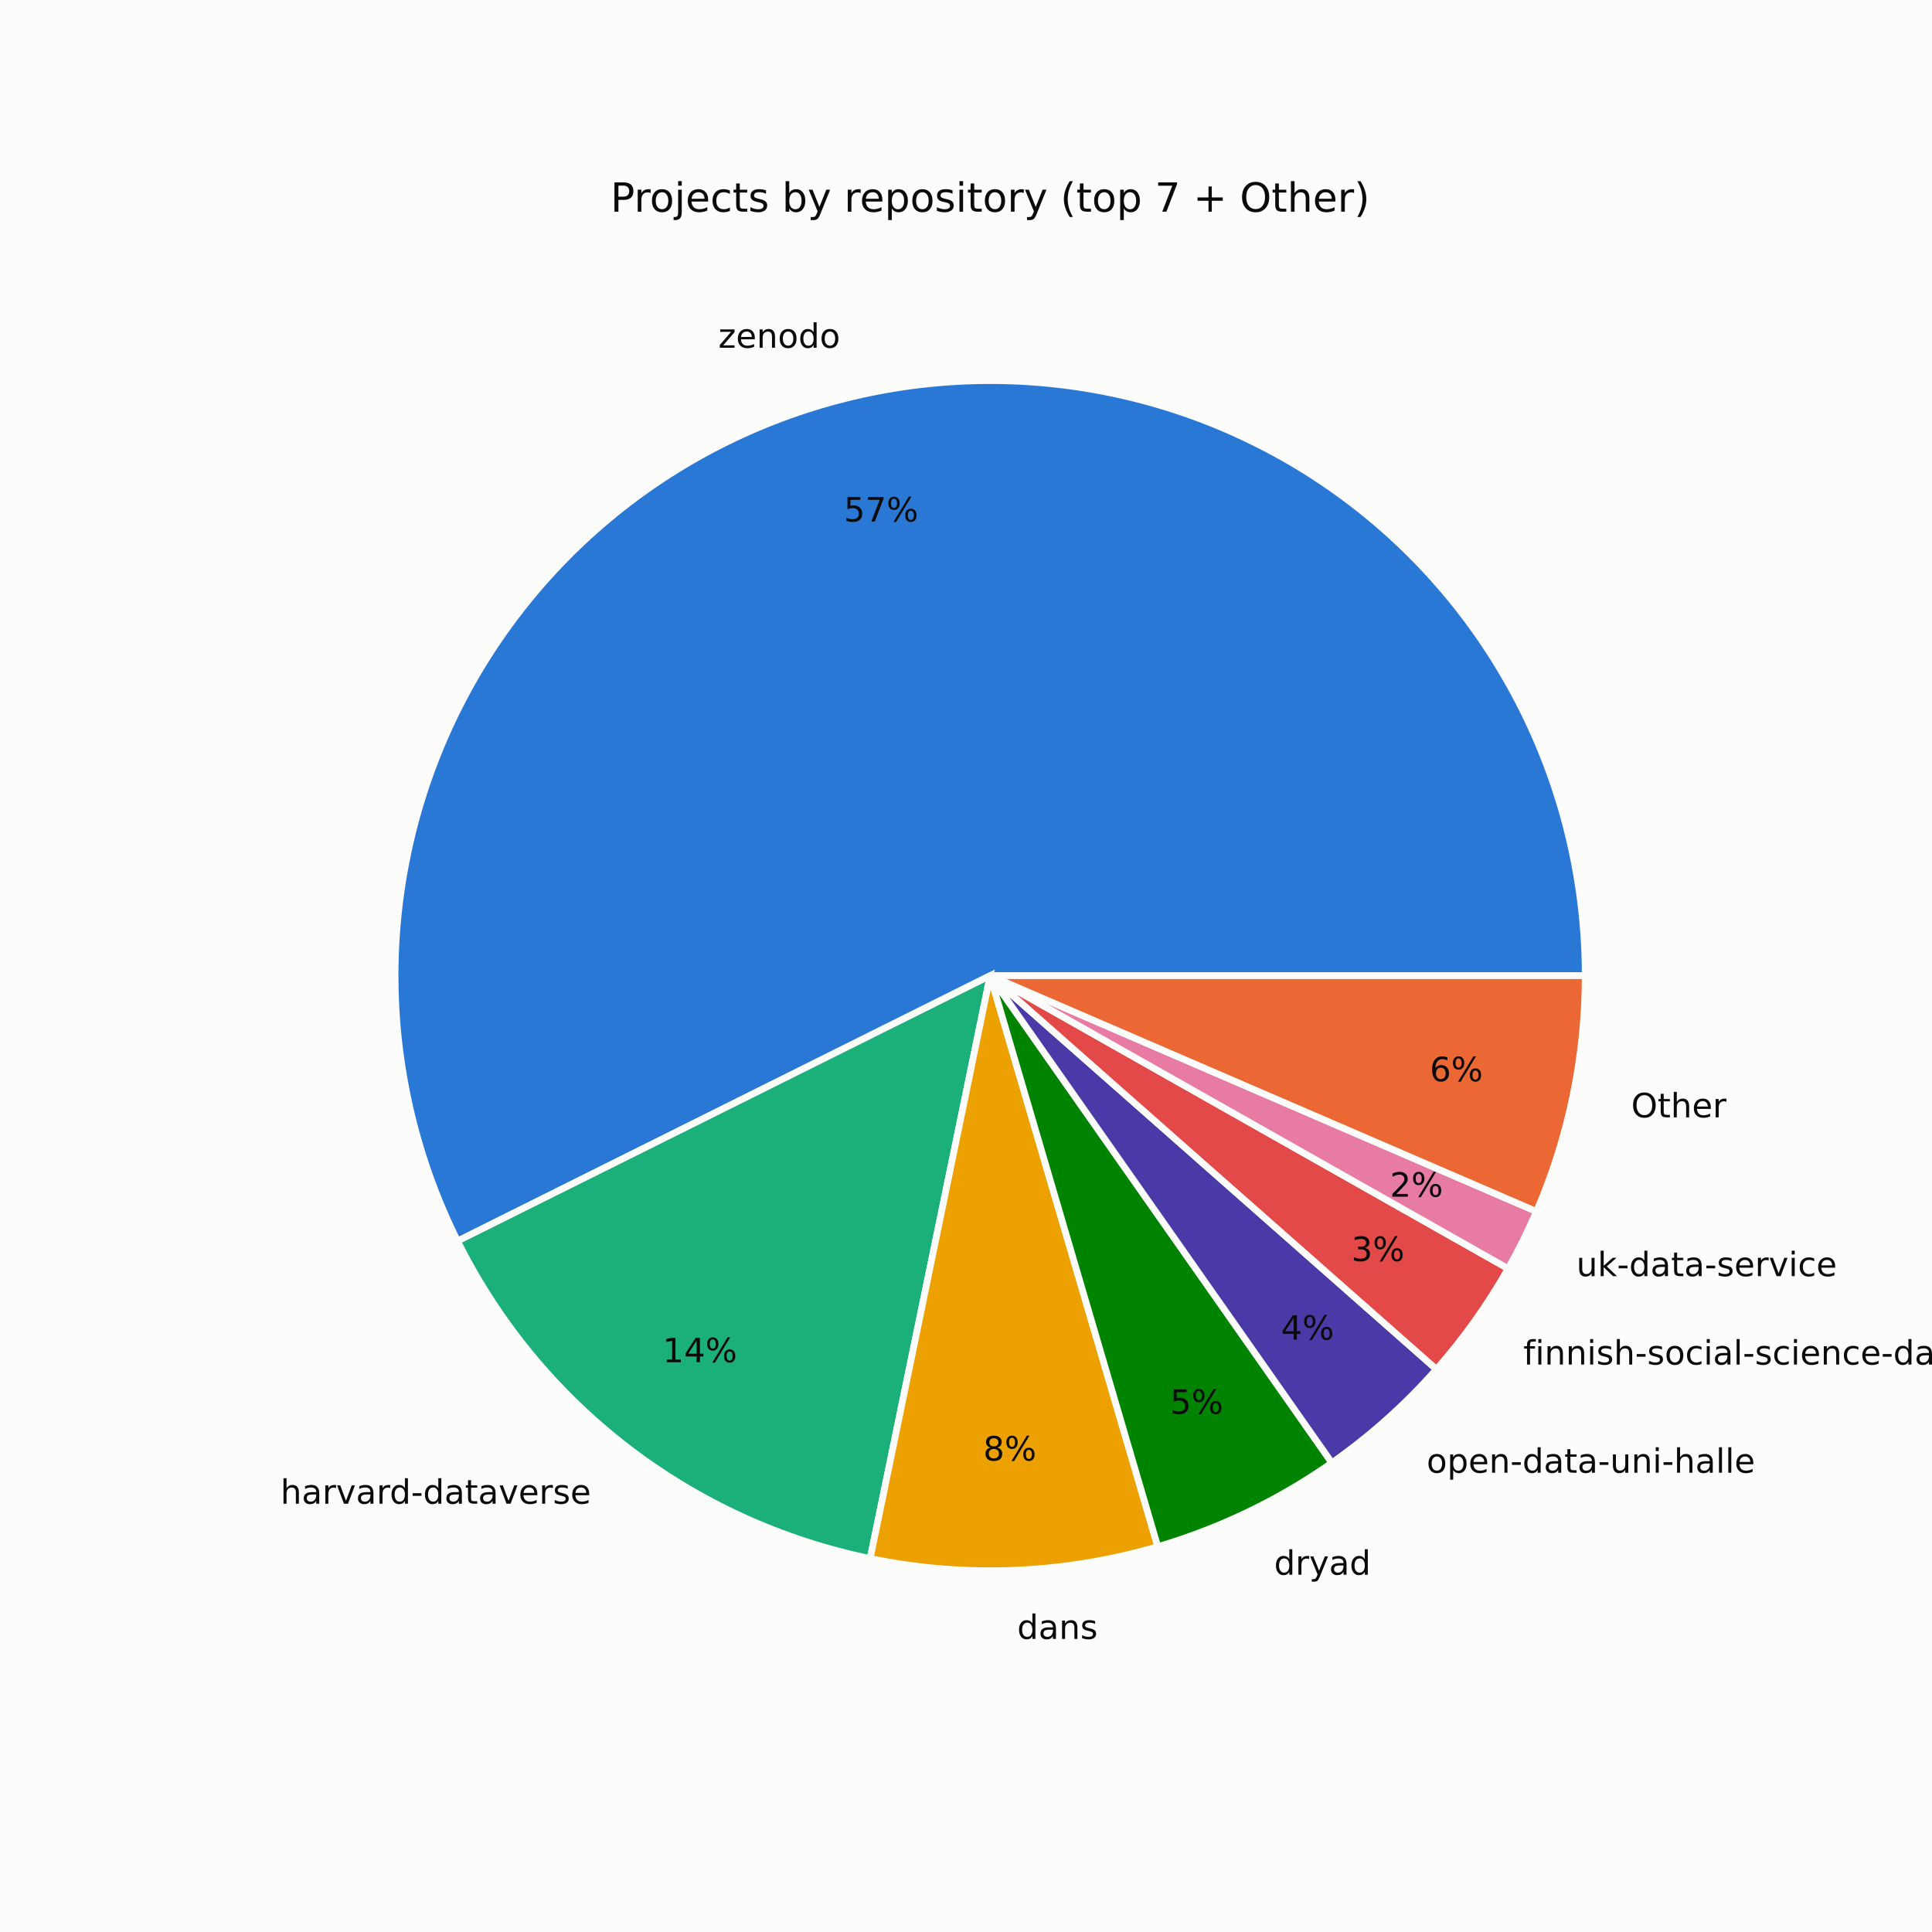
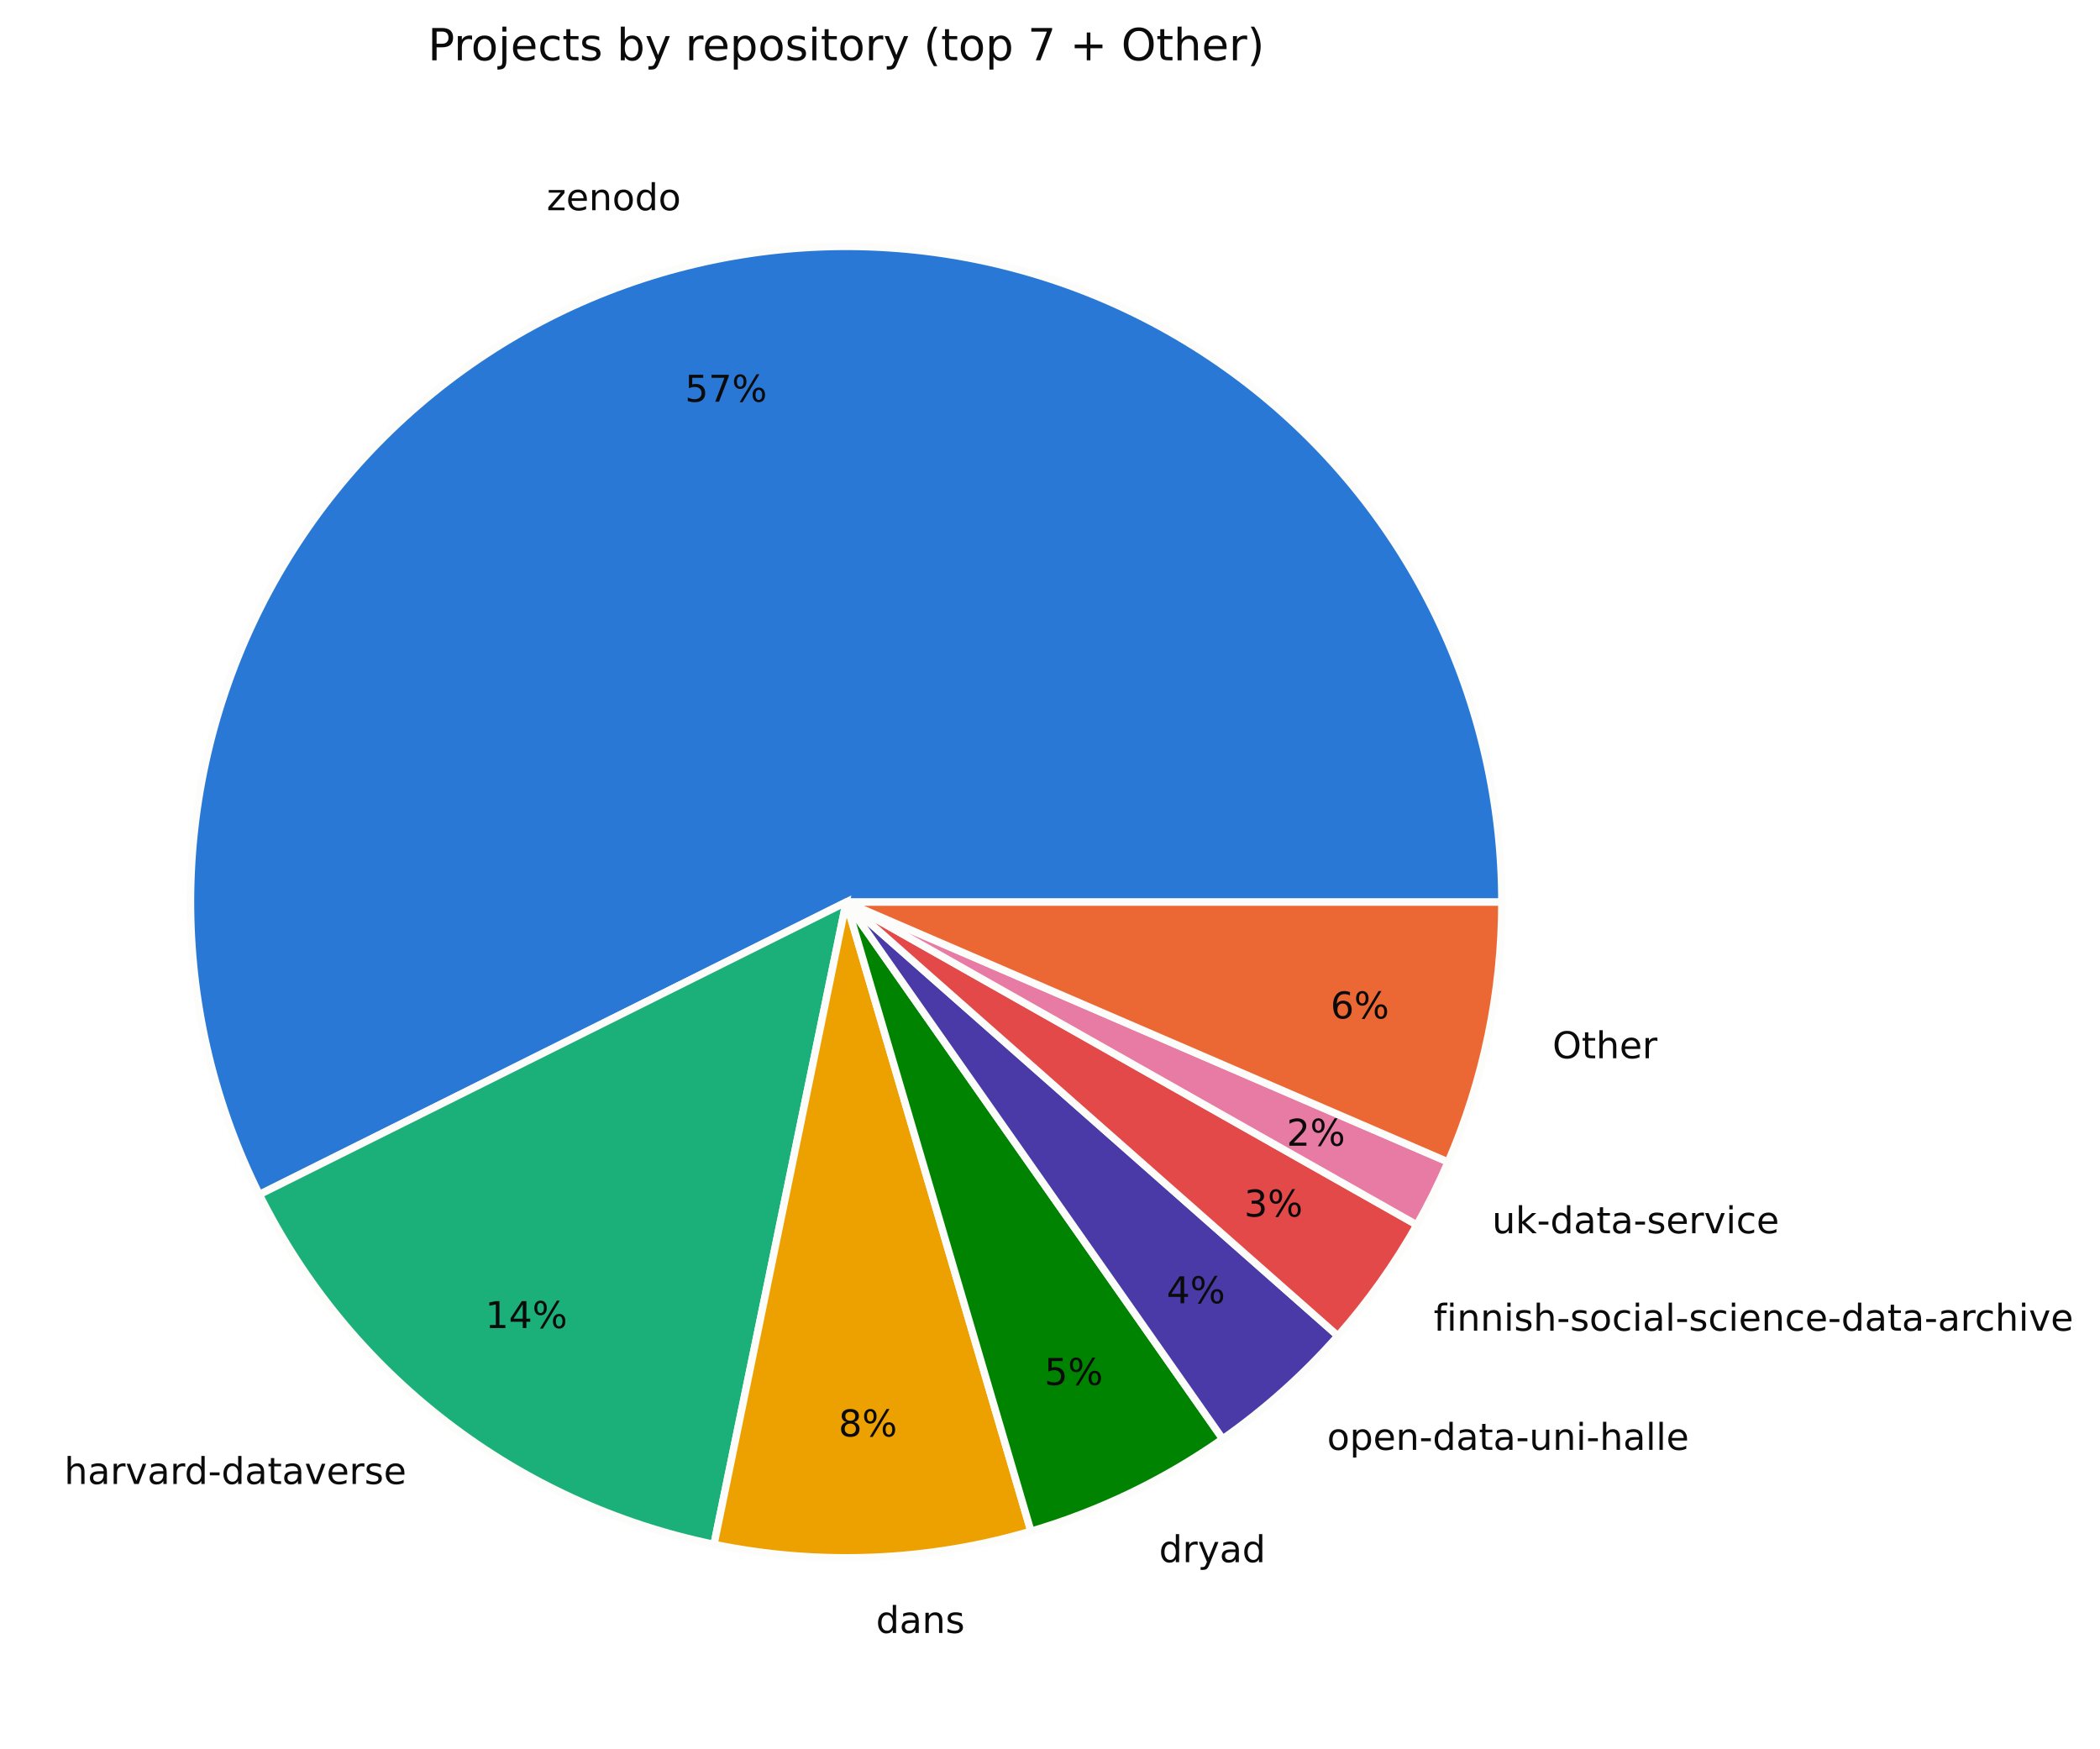
- <svg xmlns="http://www.w3.org/2000/svg" xmlns:xlink="http://www.w3.org/1999/xlink" width="576pt" height="576pt" viewBox="0 0 576 576" version="1.1">
+ <svg xmlns="http://www.w3.org/2000/svg" xmlns:xlink="http://www.w3.org/1999/xlink" width="568.221pt" height="473.038pt" viewBox="0 0 568.221 473.038" version="1.1">
  <defs>
    <style type="text/css">*{stroke-linejoin: round; stroke-linecap: butt}</style>
  </defs>
  <g id="figure_1">
-     <g id="patch_1">
-       <path d="M 0 576  L 576 576  L 576 0  L 0 0  z " style="fill: #fcfcfb" />
-     </g>
    <g id="axes_1">
      <g id="patch_2">
-         <path d="M 472.608 290.88  C 472.608 264.128 466.557 237.719 454.909 213.636  C 443.261 189.553 426.315 168.413 405.344 151.804  C 384.372 135.195 359.912 123.543 333.801 117.722  C 307.69 111.902 280.597 112.062 254.557 118.19  C 228.516 124.319 204.196 136.259 183.422 153.115  C 162.648 169.97 145.953 191.308 134.59 215.527  C 123.227 239.746 117.488 266.225 117.804 292.975  C 118.12 319.725 124.483 346.06 136.414 370.004  L 295.2 290.88  z " style="fill: #2a78d6; stroke: #fcfcfb; stroke-width: 2; stroke-linejoin: miter" />
+         <path d="M 406.368 244.078  C 406.368 217.326 400.317 190.917 388.669 166.834  C 377.021 142.75 360.075 121.611 339.103 105.002  C 318.131 88.393 293.671 76.741 267.56 70.92  C 241.449 65.1 214.356 65.26 188.315 71.389  C 162.274 77.518 137.954 89.458 117.18 106.314  C 96.406 123.17 79.711 144.509 68.349 168.728  C 56.986 192.947 51.248 219.426 51.564 246.176  C 51.881 272.926 58.244 299.262 70.176 323.206  L 228.96 244.078  z " style="fill: #2a78d6; stroke: #fcfcfb; stroke-width: 2; stroke-linejoin: miter" />
      </g>
      <g id="patch_3">
-         <path d="M 136.414 370.004  C 148.406 394.068 165.712 415.095 187.021 431.489  C 208.331 447.884 233.091 459.222 259.425 464.643  L 295.2 290.88  z " style="fill: #1baf7a; stroke: #fcfcfb; stroke-width: 2; stroke-linejoin: miter" />
+         <path d="M 70.176 323.206  C 82.168 347.271 99.476 368.297 120.787 384.692  C 142.098 401.086 166.86 412.423 193.196 417.844  L 228.96 244.078  z " style="fill: #1baf7a; stroke: #fcfcfb; stroke-width: 2; stroke-linejoin: miter" />
      </g>
      <g id="patch_4">
-         <path d="M 259.425 464.643  C 273.594 467.561 288.067 468.734 302.52 468.137  C 316.974 467.54 331.301 465.177 345.181 461.102  L 295.2 290.88  z " style="fill: #eda100; stroke: #fcfcfb; stroke-width: 2; stroke-linejoin: miter" />
+         <path d="M 193.196 417.844  C 207.365 420.76 221.839 421.932 236.293 421.334  C 250.748 420.737 265.075 418.373 278.955 414.296  L 228.96 244.078  z " style="fill: #eda100; stroke: #fcfcfb; stroke-width: 2; stroke-linejoin: miter" />
      </g>
      <g id="patch_5">
-         <path d="M 345.181 461.102  C 354.439 458.384 363.459 454.915 372.153 450.729  C 380.846 446.544 389.184 441.657 397.083 436.116  L 295.2 290.88  z " style="fill: #008300; stroke: #fcfcfb; stroke-width: 2; stroke-linejoin: miter" />
+         <path d="M 278.955 414.296  C 288.209 411.578 297.226 408.11 305.916 403.926  C 314.606 399.742 322.941 394.857 330.837 389.318  L 228.96 244.078  z " style="fill: #008300; stroke: #fcfcfb; stroke-width: 2; stroke-linejoin: miter" />
      </g>
      <g id="patch_6">
-         <path d="M 397.083 436.116  C 402.804 432.102 408.284 427.754 413.492 423.094  C 418.701 418.434 423.629 413.47 428.252 408.229  L 295.2 290.88  z " style="fill: #4a3aa7; stroke: #fcfcfb; stroke-width: 2; stroke-linejoin: miter" />
+         <path d="M 330.837 389.318  C 336.559 385.305 342.038 380.957 347.247 376.297  C 352.456 371.637 357.385 366.673 362.008 361.431  L 228.96 244.078  z " style="fill: #4a3aa7; stroke: #fcfcfb; stroke-width: 2; stroke-linejoin: miter" />
      </g>
      <g id="patch_7">
-         <path d="M 428.252 408.229  C 432.322 403.614 436.149 398.791 439.718 393.778  C 443.287 388.766 446.593 383.571 449.622 378.215  L 295.2 290.88  z " style="fill: #e34948; stroke: #fcfcfb; stroke-width: 2; stroke-linejoin: miter" />
+         <path d="M 362.008 361.431  C 366.079 356.816 369.906 351.993 373.476 346.98  C 377.045 341.968 380.351 336.773 383.38 331.417  L 228.96 244.078  z " style="fill: #e34948; stroke: #fcfcfb; stroke-width: 2; stroke-linejoin: miter" />
      </g>
      <g id="patch_8">
-         <path d="M 449.622 378.215  C 451.183 375.455 452.669 372.654 454.08 369.815  C 455.491 366.976 456.825 364.099 458.081 361.189  L 295.2 290.88  z " style="fill: #e87ba4; stroke: #fcfcfb; stroke-width: 2; stroke-linejoin: miter" />
+         <path d="M 383.38 331.417  C 384.941 328.657 386.428 325.856 387.838 323.016  C 389.249 320.177 390.583 317.3 391.84 314.39  L 228.96 244.078  z " style="fill: #e87ba4; stroke: #fcfcfb; stroke-width: 2; stroke-linejoin: miter" />
      </g>
      <g id="patch_9">
-         <path d="M 458.081 361.189  C 462.86 350.117 466.498 338.587 468.938 326.777  C 471.378 314.967 472.608 302.939 472.608 290.88  L 295.2 290.88  z " style="fill: #eb6834; stroke: #fcfcfb; stroke-width: 2; stroke-linejoin: miter" />
+         <path d="M 391.84 314.39  C 396.62 303.317 400.258 291.787 402.698 279.976  C 405.138 268.166 406.368 256.138 406.368 244.078  L 228.96 244.078  z " style="fill: #eb6834; stroke: #fcfcfb; stroke-width: 2; stroke-linejoin: miter" />
      </g>
      <g id="matplotlib.axis_1" />
      <g id="matplotlib.axis_2" />
      <g id="text_1">
-         <g style="fill: #0b0b0b" transform="translate(214.1676 103.6807) scale(0.1 -0.1)">
+         <g style="fill: #0b0b0b" transform="translate(147.9256 56.87928) scale(0.1 -0.1)">
          <defs>
            <path id="DejaVuSans-7a" d="M 353 3500  L 3084 3500  L 3084 2975  L 922 459  L 3084 459  L 3084 0  L 275 0  L 275 525  L 2438 3041  L 353 3041  L 353 3500  z " transform="scale(0.015625)" />
            <path id="DejaVuSans-65" d="M 3597 1894  L 3597 1613  L 953 1613  Q 991 1019 1311 708  Q 1631 397 2203 397  Q 2534 397 2845 478  Q 3156 559 3463 722  L 3463 178  Q 3153 47 2828 -22  Q 2503 -91 2169 -91  Q 1331 -91 842 396  Q 353 884 353 1716  Q 353 2575 817 3079  Q 1281 3584 2069 3584  Q 2775 3584 3186 3129  Q 3597 2675 3597 1894  z M 3022 2063  Q 3016 2534 2758 2815  Q 2500 3097 2075 3097  Q 1594 3097 1305 2825  Q 1016 2553 972 2059  L 3022 2063  z " transform="scale(0.015625)" />
            <path id="DejaVuSans-6e" d="M 3513 2113  L 3513 0  L 2938 0  L 2938 2094  Q 2938 2591 2744 2837  Q 2550 3084 2163 3084  Q 1697 3084 1428 2787  Q 1159 2491 1159 1978  L 1159 0  L 581 0  L 581 3500  L 1159 3500  L 1159 2956  Q 1366 3272 1645 3428  Q 1925 3584 2291 3584  Q 2894 3584 3203 3211  Q 3513 2838 3513 2113  z " transform="scale(0.015625)" />
            <path id="DejaVuSans-6f" d="M 1959 3097  Q 1497 3097 1228 2736  Q 959 2375 959 1747  Q 959 1119 1226 758  Q 1494 397 1959 397  Q 2419 397 2687 759  Q 2956 1122 2956 1747  Q 2956 2369 2687 2733  Q 2419 3097 1959 3097  z M 1959 3584  Q 2709 3584 3137 3096  Q 3566 2609 3566 1747  Q 3566 888 3137 398  Q 2709 -91 1959 -91  Q 1206 -91 779 398  Q 353 888 353 1747  Q 353 2609 779 3096  Q 1206 3584 1959 3584  z " transform="scale(0.015625)" />
            <path id="DejaVuSans-64" d="M 2906 2969  L 2906 4863  L 3481 4863  L 3481 0  L 2906 0  L 2906 525  Q 2725 213 2448 61  Q 2172 -91 1784 -91  Q 1150 -91 751 415  Q 353 922 353 1747  Q 353 2572 751 3078  Q 1150 3584 1784 3584  Q 2172 3584 2448 3432  Q 2725 3281 2906 2969  z M 947 1747  Q 947 1113 1208 752  Q 1469 391 1925 391  Q 2381 391 2643 752  Q 2906 1113 2906 1747  Q 2906 2381 2643 2742  Q 2381 3103 1925 3103  Q 1469 3103 1208 2742  Q 947 2381 947 1747  z " transform="scale(0.015625)" />
          </defs>
          <use xlink:href="#DejaVuSans-7a" />
          <use xlink:href="#DejaVuSans-65" transform="translate(52.49023 0)" />
          <use xlink:href="#DejaVuSans-6e" transform="translate(114.0137 0)" />
          <use xlink:href="#DejaVuSans-6f" transform="translate(177.3926 0)" />
          <use xlink:href="#DejaVuSans-64" transform="translate(238.5742 0)" />
          <use xlink:href="#DejaVuSans-6f" transform="translate(302.0508 0)" />
        </g>
      </g>
      <g id="text_2">
-         <g style="fill: #0b0b0b" transform="translate(251.5722 155.4876) scale(0.1 -0.1)">
+         <g style="fill: #0b0b0b" transform="translate(185.3308 108.6861) scale(0.1 -0.1)">
          <defs>
            <path id="DejaVuSans-35" d="M 691 4666  L 3169 4666  L 3169 4134  L 1269 4134  L 1269 2991  Q 1406 3038 1543 3061  Q 1681 3084 1819 3084  Q 2600 3084 3056 2656  Q 3513 2228 3513 1497  Q 3513 744 3044 326  Q 2575 -91 1722 -91  Q 1428 -91 1123 -41  Q 819 9 494 109  L 494 744  Q 775 591 1075 516  Q 1375 441 1709 441  Q 2250 441 2565 725  Q 2881 1009 2881 1497  Q 2881 1984 2565 2268  Q 2250 2553 1709 2553  Q 1456 2553 1204 2497  Q 953 2441 691 2322  L 691 4666  z " transform="scale(0.015625)" />
            <path id="DejaVuSans-37" d="M 525 4666  L 3525 4666  L 3525 4397  L 1831 0  L 1172 0  L 2766 4134  L 525 4134  L 525 4666  z " transform="scale(0.015625)" />
            <path id="DejaVuSans-25" d="M 4653 2053  Q 4381 2053 4226 1822  Q 4072 1591 4072 1178  Q 4072 772 4226 539  Q 4381 306 4653 306  Q 4919 306 5073 539  Q 5228 772 5228 1178  Q 5228 1588 5073 1820  Q 4919 2053 4653 2053  z M 4653 2450  Q 5147 2450 5437 2106  Q 5728 1763 5728 1178  Q 5728 594 5436 251  Q 5144 -91 4653 -91  Q 4153 -91 3862 251  Q 3572 594 3572 1178  Q 3572 1766 3864 2108  Q 4156 2450 4653 2450  z M 1428 4353  Q 1159 4353 1004 4120  Q 850 3888 850 3481  Q 850 3069 1003 2837  Q 1156 2606 1428 2606  Q 1700 2606 1854 2837  Q 2009 3069 2009 3481  Q 2009 3884 1853 4118  Q 1697 4353 1428 4353  z M 4250 4750  L 4750 4750  L 1831 -91  L 1331 -91  L 4250 4750  z M 1428 4750  Q 1922 4750 2215 4408  Q 2509 4066 2509 3481  Q 2509 2891 2217 2550  Q 1925 2209 1428 2209  Q 931 2209 642 2551  Q 353 2894 353 3481  Q 353 4063 643 4406  Q 934 4750 1428 4750  z " transform="scale(0.015625)" />
          </defs>
          <use xlink:href="#DejaVuSans-35" />
          <use xlink:href="#DejaVuSans-37" transform="translate(63.62305 0)" />
          <use xlink:href="#DejaVuSans-25" transform="translate(127.2461 0)" />
        </g>
      </g>
      <g id="text_3">
-         <g style="fill: #0b0b0b" transform="translate(83.61753 448.3096) scale(0.1 -0.1)">
+         <g style="fill: #0b0b0b" transform="translate(17.38394 401.5127) scale(0.1 -0.1)">
          <defs>
            <path id="DejaVuSans-68" d="M 3513 2113  L 3513 0  L 2938 0  L 2938 2094  Q 2938 2591 2744 2837  Q 2550 3084 2163 3084  Q 1697 3084 1428 2787  Q 1159 2491 1159 1978  L 1159 0  L 581 0  L 581 4863  L 1159 4863  L 1159 2956  Q 1366 3272 1645 3428  Q 1925 3584 2291 3584  Q 2894 3584 3203 3211  Q 3513 2838 3513 2113  z " transform="scale(0.015625)" />
            <path id="DejaVuSans-61" d="M 2194 1759  Q 1497 1759 1228 1600  Q 959 1441 959 1056  Q 959 750 1161 570  Q 1363 391 1709 391  Q 2188 391 2477 730  Q 2766 1069 2766 1631  L 2766 1759  L 2194 1759  z M 3341 1997  L 3341 0  L 2766 0  L 2766 531  Q 2569 213 2275 61  Q 1981 -91 1556 -91  Q 1019 -91 701 211  Q 384 513 384 1019  Q 384 1609 779 1909  Q 1175 2209 1959 2209  L 2766 2209  L 2766 2266  Q 2766 2663 2505 2880  Q 2244 3097 1772 3097  Q 1472 3097 1187 3025  Q 903 2953 641 2809  L 641 3341  Q 956 3463 1253 3523  Q 1550 3584 1831 3584  Q 2591 3584 2966 3190  Q 3341 2797 3341 1997  z " transform="scale(0.015625)" />
            <path id="DejaVuSans-72" d="M 2631 2963  Q 2534 3019 2420 3045  Q 2306 3072 2169 3072  Q 1681 3072 1420 2755  Q 1159 2438 1159 1844  L 1159 0  L 581 0  L 581 3500  L 1159 3500  L 1159 2956  Q 1341 3275 1631 3429  Q 1922 3584 2338 3584  Q 2397 3584 2469 3576  Q 2541 3569 2628 3553  L 2631 2963  z " transform="scale(0.015625)" />
            <path id="DejaVuSans-76" d="M 191 3500  L 800 3500  L 1894 563  L 2988 3500  L 3597 3500  L 2284 0  L 1503 0  L 191 3500  z " transform="scale(0.015625)" />
            <path id="DejaVuSans-2d" d="M 313 2009  L 1997 2009  L 1997 1497  L 313 1497  L 313 2009  z " transform="scale(0.015625)" />
            <path id="DejaVuSans-74" d="M 1172 4494  L 1172 3500  L 2356 3500  L 2356 3053  L 1172 3053  L 1172 1153  Q 1172 725 1289 603  Q 1406 481 1766 481  L 2356 481  L 2356 0  L 1766 0  Q 1100 0 847 248  Q 594 497 594 1153  L 594 3053  L 172 3053  L 172 3500  L 594 3500  L 594 4494  L 1172 4494  z " transform="scale(0.015625)" />
            <path id="DejaVuSans-73" d="M 2834 3397  L 2834 2853  Q 2591 2978 2328 3040  Q 2066 3103 1784 3103  Q 1356 3103 1142 2972  Q 928 2841 928 2578  Q 928 2378 1081 2264  Q 1234 2150 1697 2047  L 1894 2003  Q 2506 1872 2764 1633  Q 3022 1394 3022 966  Q 3022 478 2636 193  Q 2250 -91 1575 -91  Q 1294 -91 989 -36  Q 684 19 347 128  L 347 722  Q 666 556 975 473  Q 1284 391 1588 391  Q 1994 391 2212 530  Q 2431 669 2431 922  Q 2431 1156 2273 1281  Q 2116 1406 1581 1522  L 1381 1569  Q 847 1681 609 1914  Q 372 2147 372 2553  Q 372 3047 722 3315  Q 1072 3584 1716 3584  Q 2034 3584 2315 3537  Q 2597 3491 2834 3397  z " transform="scale(0.015625)" />
          </defs>
          <use xlink:href="#DejaVuSans-68" />
          <use xlink:href="#DejaVuSans-61" transform="translate(63.37891 0)" />
          <use xlink:href="#DejaVuSans-72" transform="translate(124.6582 0)" />
          <use xlink:href="#DejaVuSans-76" transform="translate(165.7715 0)" />
          <use xlink:href="#DejaVuSans-61" transform="translate(224.9512 0)" />
          <use xlink:href="#DejaVuSans-72" transform="translate(286.2305 0)" />
          <use xlink:href="#DejaVuSans-64" transform="translate(325.5938 0)" />
          <use xlink:href="#DejaVuSans-2d" transform="translate(389.0703 0)" />
          <use xlink:href="#DejaVuSans-64" transform="translate(425.1543 0)" />
          <use xlink:href="#DejaVuSans-61" transform="translate(488.6309 0)" />
          <use xlink:href="#DejaVuSans-74" transform="translate(549.9102 0)" />
          <use xlink:href="#DejaVuSans-61" transform="translate(589.1191 0)" />
          <use xlink:href="#DejaVuSans-76" transform="translate(650.3984 0)" />
          <use xlink:href="#DejaVuSans-65" transform="translate(709.5781 0)" />
          <use xlink:href="#DejaVuSans-72" transform="translate(771.1016 0)" />
          <use xlink:href="#DejaVuSans-73" transform="translate(812.2148 0)" />
          <use xlink:href="#DejaVuSans-65" transform="translate(864.3145 0)" />
        </g>
      </g>
      <g id="text_4">
-         <g style="fill: #0b0b0b" transform="translate(197.5438 406.1268) scale(0.1 -0.1)">
+         <g style="fill: #0b0b0b" transform="translate(131.3084 359.3285) scale(0.1 -0.1)">
          <defs>
            <path id="DejaVuSans-31" d="M 794 531  L 1825 531  L 1825 4091  L 703 3866  L 703 4441  L 1819 4666  L 2450 4666  L 2450 531  L 3481 531  L 3481 0  L 794 0  L 794 531  z " transform="scale(0.015625)" />
            <path id="DejaVuSans-34" d="M 2419 4116  L 825 1625  L 2419 1625  L 2419 4116  z M 2253 4666  L 3047 4666  L 3047 1625  L 3713 1625  L 3713 1100  L 3047 1100  L 3047 0  L 2419 0  L 2419 1100  L 313 1100  L 313 1709  L 2253 4666  z " transform="scale(0.015625)" />
          </defs>
          <use xlink:href="#DejaVuSans-31" />
          <use xlink:href="#DejaVuSans-34" transform="translate(63.62305 0)" />
          <use xlink:href="#DejaVuSans-25" transform="translate(127.2461 0)" />
        </g>
      </g>
      <g id="text_5">
-         <g style="fill: #0b0b0b" transform="translate(303.2526 488.622) scale(0.1 -0.1)">
+         <g style="fill: #0b0b0b" transform="translate(237.0265 441.8195) scale(0.1 -0.1)">
          <use xlink:href="#DejaVuSans-64" />
          <use xlink:href="#DejaVuSans-61" transform="translate(63.47656 0)" />
          <use xlink:href="#DejaVuSans-6e" transform="translate(124.7559 0)" />
          <use xlink:href="#DejaVuSans-73" transform="translate(188.1348 0)" />
        </g>
      </g>
      <g id="text_6">
-         <g style="fill: #0b0b0b" transform="translate(293.1244 435.4449) scale(0.1 -0.1)">
+         <g style="fill: #0b0b0b" transform="translate(226.8945 388.6426) scale(0.1 -0.1)">
          <defs>
            <path id="DejaVuSans-38" d="M 2034 2216  Q 1584 2216 1326 1975  Q 1069 1734 1069 1313  Q 1069 891 1326 650  Q 1584 409 2034 409  Q 2484 409 2743 651  Q 3003 894 3003 1313  Q 3003 1734 2745 1975  Q 2488 2216 2034 2216  z M 1403 2484  Q 997 2584 770 2862  Q 544 3141 544 3541  Q 544 4100 942 4425  Q 1341 4750 2034 4750  Q 2731 4750 3128 4425  Q 3525 4100 3525 3541  Q 3525 3141 3298 2862  Q 3072 2584 2669 2484  Q 3125 2378 3379 2068  Q 3634 1759 3634 1313  Q 3634 634 3220 271  Q 2806 -91 2034 -91  Q 1263 -91 848 271  Q 434 634 434 1313  Q 434 1759 690 2068  Q 947 2378 1403 2484  z M 1172 3481  Q 1172 3119 1398 2916  Q 1625 2713 2034 2713  Q 2441 2713 2670 2916  Q 2900 3119 2900 3481  Q 2900 3844 2670 4047  Q 2441 4250 2034 4250  Q 1625 4250 1398 4047  Q 1172 3844 1172 3481  z " transform="scale(0.015625)" />
          </defs>
          <use xlink:href="#DejaVuSans-38" />
          <use xlink:href="#DejaVuSans-25" transform="translate(63.62305 0)" />
        </g>
      </g>
      <g id="text_7">
-         <g style="fill: #0b0b0b" transform="translate(379.8482 469.4738) scale(0.1 -0.1)">
+         <g style="fill: #0b0b0b" transform="translate(313.6117 422.6702) scale(0.1 -0.1)">
          <defs>
            <path id="DejaVuSans-79" d="M 2059 -325  Q 1816 -950 1584 -1140  Q 1353 -1331 966 -1331  L 506 -1331  L 506 -850  L 844 -850  Q 1081 -850 1212 -737  Q 1344 -625 1503 -206  L 1606 56  L 191 3500  L 800 3500  L 1894 763  L 2988 3500  L 3597 3500  L 2059 -325  z " transform="scale(0.015625)" />
          </defs>
          <use xlink:href="#DejaVuSans-64" />
          <use xlink:href="#DejaVuSans-72" transform="translate(63.47656 0)" />
          <use xlink:href="#DejaVuSans-79" transform="translate(104.5898 0)" />
          <use xlink:href="#DejaVuSans-61" transform="translate(163.7695 0)" />
          <use xlink:href="#DejaVuSans-64" transform="translate(225.0488 0)" />
        </g>
      </g>
      <g id="text_8">
-         <g style="fill: #0b0b0b" transform="translate(348.8303 421.5189) scale(0.1 -0.1)">
+         <g style="fill: #0b0b0b" transform="translate(282.5929 374.7158) scale(0.1 -0.1)">
          <use xlink:href="#DejaVuSans-35" />
          <use xlink:href="#DejaVuSans-25" transform="translate(63.62305 0)" />
        </g>
      </g>
      <g id="text_9">
-         <g style="fill: #0b0b0b" transform="translate(425.3214 439.0748) scale(0.1 -0.1)">
+         <g style="fill: #0b0b0b" transform="translate(359.076 392.2778) scale(0.1 -0.1)">
          <defs>
            <path id="DejaVuSans-70" d="M 1159 525  L 1159 -1331  L 581 -1331  L 581 3500  L 1159 3500  L 1159 2969  Q 1341 3281 1617 3432  Q 1894 3584 2278 3584  Q 2916 3584 3314 3078  Q 3713 2572 3713 1747  Q 3713 922 3314 415  Q 2916 -91 2278 -91  Q 1894 -91 1617 61  Q 1341 213 1159 525  z M 3116 1747  Q 3116 2381 2855 2742  Q 2594 3103 2138 3103  Q 1681 3103 1420 2742  Q 1159 2381 1159 1747  Q 1159 1113 1420 752  Q 1681 391 2138 391  Q 2594 391 2855 752  Q 3116 1113 3116 1747  z " transform="scale(0.015625)" />
            <path id="DejaVuSans-75" d="M 544 1381  L 544 3500  L 1119 3500  L 1119 1403  Q 1119 906 1312 657  Q 1506 409 1894 409  Q 2359 409 2629 706  Q 2900 1003 2900 1516  L 2900 3500  L 3475 3500  L 3475 0  L 2900 0  L 2900 538  Q 2691 219 2414 64  Q 2138 -91 1772 -91  Q 1169 -91 856 284  Q 544 659 544 1381  z M 1991 3584  L 1991 3584  z " transform="scale(0.015625)" />
            <path id="DejaVuSans-69" d="M 603 3500  L 1178 3500  L 1178 0  L 603 0  L 603 3500  z M 603 4863  L 1178 4863  L 1178 4134  L 603 4134  L 603 4863  z " transform="scale(0.015625)" />
            <path id="DejaVuSans-6c" d="M 603 4863  L 1178 4863  L 1178 0  L 603 0  L 603 4863  z " transform="scale(0.015625)" />
          </defs>
          <use xlink:href="#DejaVuSans-6f" />
          <use xlink:href="#DejaVuSans-70" transform="translate(61.18164 0)" />
          <use xlink:href="#DejaVuSans-65" transform="translate(124.6582 0)" />
          <use xlink:href="#DejaVuSans-6e" transform="translate(186.1816 0)" />
          <use xlink:href="#DejaVuSans-2d" transform="translate(249.5605 0)" />
          <use xlink:href="#DejaVuSans-64" transform="translate(285.6445 0)" />
          <use xlink:href="#DejaVuSans-61" transform="translate(349.1211 0)" />
          <use xlink:href="#DejaVuSans-74" transform="translate(410.4004 0)" />
          <use xlink:href="#DejaVuSans-61" transform="translate(449.6094 0)" />
          <use xlink:href="#DejaVuSans-2d" transform="translate(510.8887 0)" />
          <use xlink:href="#DejaVuSans-75" transform="translate(546.9727 0)" />
          <use xlink:href="#DejaVuSans-6e" transform="translate(610.3516 0)" />
          <use xlink:href="#DejaVuSans-69" transform="translate(673.7305 0)" />
          <use xlink:href="#DejaVuSans-2d" transform="translate(701.5137 0)" />
          <use xlink:href="#DejaVuSans-68" transform="translate(737.5977 0)" />
          <use xlink:href="#DejaVuSans-61" transform="translate(800.9766 0)" />
          <use xlink:href="#DejaVuSans-6c" transform="translate(862.2559 0)" />
          <use xlink:href="#DejaVuSans-6c" transform="translate(890.0391 0)" />
          <use xlink:href="#DejaVuSans-65" transform="translate(917.8223 0)" />
        </g>
      </g>
      <g id="text_10">
-         <g style="fill: #0b0b0b" transform="translate(381.9017 399.4106) scale(0.1 -0.1)">
+         <g style="fill: #0b0b0b" transform="translate(315.6578 352.6123) scale(0.1 -0.1)">
          <use xlink:href="#DejaVuSans-34" />
          <use xlink:href="#DejaVuSans-25" transform="translate(63.62305 0)" />
        </g>
      </g>
      <g id="text_11">
-         <g style="fill: #0b0b0b" transform="translate(454.1703 406.8273) scale(0.1 -0.1)">
+         <g style="fill: #0b0b0b" transform="translate(387.9272 360.0298) scale(0.1 -0.1)">
          <defs>
            <path id="DejaVuSans-66" d="M 2375 4863  L 2375 4384  L 1825 4384  Q 1516 4384 1395 4259  Q 1275 4134 1275 3809  L 1275 3500  L 2222 3500  L 2222 3053  L 1275 3053  L 1275 0  L 697 0  L 697 3053  L 147 3053  L 147 3500  L 697 3500  L 697 3744  Q 697 4328 969 4595  Q 1241 4863 1831 4863  L 2375 4863  z " transform="scale(0.015625)" />
            <path id="DejaVuSans-63" d="M 3122 3366  L 3122 2828  Q 2878 2963 2633 3030  Q 2388 3097 2138 3097  Q 1578 3097 1268 2742  Q 959 2388 959 1747  Q 959 1106 1268 751  Q 1578 397 2138 397  Q 2388 397 2633 464  Q 2878 531 3122 666  L 3122 134  Q 2881 22 2623 -34  Q 2366 -91 2075 -91  Q 1284 -91 818 406  Q 353 903 353 1747  Q 353 2603 823 3093  Q 1294 3584 2113 3584  Q 2378 3584 2631 3529  Q 2884 3475 3122 3366  z " transform="scale(0.015625)" />
          </defs>
          <use xlink:href="#DejaVuSans-66" />
          <use xlink:href="#DejaVuSans-69" transform="translate(35.20508 0)" />
          <use xlink:href="#DejaVuSans-6e" transform="translate(62.98828 0)" />
          <use xlink:href="#DejaVuSans-6e" transform="translate(126.3672 0)" />
          <use xlink:href="#DejaVuSans-69" transform="translate(189.7461 0)" />
          <use xlink:href="#DejaVuSans-73" transform="translate(217.5293 0)" />
          <use xlink:href="#DejaVuSans-68" transform="translate(269.6289 0)" />
          <use xlink:href="#DejaVuSans-2d" transform="translate(333.0078 0)" />
          <use xlink:href="#DejaVuSans-73" transform="translate(369.0918 0)" />
          <use xlink:href="#DejaVuSans-6f" transform="translate(421.1914 0)" />
          <use xlink:href="#DejaVuSans-63" transform="translate(482.373 0)" />
          <use xlink:href="#DejaVuSans-69" transform="translate(537.3535 0)" />
          <use xlink:href="#DejaVuSans-61" transform="translate(565.1367 0)" />
          <use xlink:href="#DejaVuSans-6c" transform="translate(626.416 0)" />
          <use xlink:href="#DejaVuSans-2d" transform="translate(654.1992 0)" />
          <use xlink:href="#DejaVuSans-73" transform="translate(690.2832 0)" />
          <use xlink:href="#DejaVuSans-63" transform="translate(742.3828 0)" />
          <use xlink:href="#DejaVuSans-69" transform="translate(797.3633 0)" />
          <use xlink:href="#DejaVuSans-65" transform="translate(825.1465 0)" />
          <use xlink:href="#DejaVuSans-6e" transform="translate(886.6699 0)" />
          <use xlink:href="#DejaVuSans-63" transform="translate(950.0488 0)" />
          <use xlink:href="#DejaVuSans-65" transform="translate(1005.029 0)" />
          <use xlink:href="#DejaVuSans-2d" transform="translate(1066.553 0)" />
          <use xlink:href="#DejaVuSans-64" transform="translate(1102.637 0)" />
          <use xlink:href="#DejaVuSans-61" transform="translate(1166.113 0)" />
          <use xlink:href="#DejaVuSans-74" transform="translate(1227.393 0)" />
          <use xlink:href="#DejaVuSans-61" transform="translate(1266.602 0)" />
          <use xlink:href="#DejaVuSans-2d" transform="translate(1327.881 0)" />
          <use xlink:href="#DejaVuSans-61" transform="translate(1363.965 0)" />
          <use xlink:href="#DejaVuSans-72" transform="translate(1425.244 0)" />
          <use xlink:href="#DejaVuSans-63" transform="translate(1464.107 0)" />
          <use xlink:href="#DejaVuSans-68" transform="translate(1519.088 0)" />
          <use xlink:href="#DejaVuSans-69" transform="translate(1582.467 0)" />
          <use xlink:href="#DejaVuSans-76" transform="translate(1610.25 0)" />
          <use xlink:href="#DejaVuSans-65" transform="translate(1669.43 0)" />
        </g>
      </g>
      <g id="text_12">
-         <g style="fill: #0b0b0b" transform="translate(402.8827 375.9579) scale(0.1 -0.1)">
+         <g style="fill: #0b0b0b" transform="translate(336.6405 329.1591) scale(0.1 -0.1)">
          <defs>
            <path id="DejaVuSans-33" d="M 2597 2516  Q 3050 2419 3304 2112  Q 3559 1806 3559 1356  Q 3559 666 3084 287  Q 2609 -91 1734 -91  Q 1441 -91 1130 -33  Q 819 25 488 141  L 488 750  Q 750 597 1062 519  Q 1375 441 1716 441  Q 2309 441 2620 675  Q 2931 909 2931 1356  Q 2931 1769 2642 2001  Q 2353 2234 1838 2234  L 1294 2234  L 1294 2753  L 1863 2753  Q 2328 2753 2575 2939  Q 2822 3125 2822 3475  Q 2822 3834 2567 4026  Q 2313 4219 1838 4219  Q 1578 4219 1281 4162  Q 984 4106 628 3988  L 628 4550  Q 988 4650 1302 4700  Q 1616 4750 1894 4750  Q 2613 4750 3031 4423  Q 3450 4097 3450 3541  Q 3450 3153 3228 2886  Q 3006 2619 2597 2516  z " transform="scale(0.015625)" />
          </defs>
          <use xlink:href="#DejaVuSans-33" />
          <use xlink:href="#DejaVuSans-25" transform="translate(63.62305 0)" />
        </g>
      </g>
      <g id="text_13">
-         <g style="fill: #0b0b0b" transform="translate(469.968 380.468) scale(0.1 -0.1)">
+         <g style="fill: #0b0b0b" transform="translate(403.7262 333.6696) scale(0.1 -0.1)">
          <defs>
            <path id="DejaVuSans-6b" d="M 581 4863  L 1159 4863  L 1159 1991  L 2875 3500  L 3609 3500  L 1753 1863  L 3688 0  L 2938 0  L 1159 1709  L 1159 0  L 581 0  L 581 4863  z " transform="scale(0.015625)" />
          </defs>
          <use xlink:href="#DejaVuSans-75" />
          <use xlink:href="#DejaVuSans-6b" transform="translate(63.37891 0)" />
          <use xlink:href="#DejaVuSans-2d" transform="translate(121.2891 0)" />
          <use xlink:href="#DejaVuSans-64" transform="translate(157.373 0)" />
          <use xlink:href="#DejaVuSans-61" transform="translate(220.8496 0)" />
          <use xlink:href="#DejaVuSans-74" transform="translate(282.1289 0)" />
          <use xlink:href="#DejaVuSans-61" transform="translate(321.3379 0)" />
          <use xlink:href="#DejaVuSans-2d" transform="translate(382.6172 0)" />
          <use xlink:href="#DejaVuSans-73" transform="translate(418.7012 0)" />
          <use xlink:href="#DejaVuSans-65" transform="translate(470.8008 0)" />
          <use xlink:href="#DejaVuSans-72" transform="translate(532.3242 0)" />
          <use xlink:href="#DejaVuSans-76" transform="translate(573.4375 0)" />
          <use xlink:href="#DejaVuSans-69" transform="translate(632.6172 0)" />
          <use xlink:href="#DejaVuSans-63" transform="translate(660.4004 0)" />
          <use xlink:href="#DejaVuSans-65" transform="translate(715.3809 0)" />
        </g>
      </g>
      <g id="text_14">
-         <g style="fill: #0b0b0b" transform="translate(414.3719 356.7875) scale(0.1 -0.1)">
+         <g style="fill: #0b0b0b" transform="translate(348.1307 309.9881) scale(0.1 -0.1)">
          <defs>
            <path id="DejaVuSans-32" d="M 1228 531  L 3431 531  L 3431 0  L 469 0  L 469 531  Q 828 903 1448 1529  Q 2069 2156 2228 2338  Q 2531 2678 2651 2914  Q 2772 3150 2772 3378  Q 2772 3750 2511 3984  Q 2250 4219 1831 4219  Q 1534 4219 1204 4116  Q 875 4013 500 3803  L 500 4441  Q 881 4594 1212 4672  Q 1544 4750 1819 4750  Q 2544 4750 2975 4387  Q 3406 4025 3406 3419  Q 3406 3131 3298 2873  Q 3191 2616 2906 2266  Q 2828 2175 2409 1742  Q 1991 1309 1228 531  z " transform="scale(0.015625)" />
          </defs>
          <use xlink:href="#DejaVuSans-32" />
          <use xlink:href="#DejaVuSans-25" transform="translate(63.62305 0)" />
        </g>
      </g>
      <g id="text_15">
-         <g style="fill: #0b0b0b" transform="translate(486.3122 333.1258) scale(0.1 -0.1)">
+         <g style="fill: #0b0b0b" transform="translate(420.0719 286.3255) scale(0.1 -0.1)">
          <defs>
            <path id="DejaVuSans-4f" d="M 2522 4238  Q 1834 4238 1429 3725  Q 1025 3213 1025 2328  Q 1025 1447 1429 934  Q 1834 422 2522 422  Q 3209 422 3611 934  Q 4013 1447 4013 2328  Q 4013 3213 3611 3725  Q 3209 4238 2522 4238  z M 2522 4750  Q 3503 4750 4090 4092  Q 4678 3434 4678 2328  Q 4678 1225 4090 567  Q 3503 -91 2522 -91  Q 1538 -91 948 565  Q 359 1222 359 2328  Q 359 3434 948 4092  Q 1538 4750 2522 4750  z " transform="scale(0.015625)" />
          </defs>
          <use xlink:href="#DejaVuSans-4f" />
          <use xlink:href="#DejaVuSans-74" transform="translate(78.71094 0)" />
          <use xlink:href="#DejaVuSans-68" transform="translate(117.9199 0)" />
          <use xlink:href="#DejaVuSans-65" transform="translate(181.2988 0)" />
          <use xlink:href="#DejaVuSans-72" transform="translate(242.8223 0)" />
        </g>
      </g>
      <g id="text_16">
-         <g style="fill: #0b0b0b" transform="translate(426.2587 322.3567) scale(0.1 -0.1)">
+         <g style="fill: #0b0b0b" transform="translate(360.0184 275.5561) scale(0.1 -0.1)">
          <defs>
            <path id="DejaVuSans-36" d="M 2113 2584  Q 1688 2584 1439 2293  Q 1191 2003 1191 1497  Q 1191 994 1439 701  Q 1688 409 2113 409  Q 2538 409 2786 701  Q 3034 994 3034 1497  Q 3034 2003 2786 2293  Q 2538 2584 2113 2584  z M 3366 4563  L 3366 3988  Q 3128 4100 2886 4159  Q 2644 4219 2406 4219  Q 1781 4219 1451 3797  Q 1122 3375 1075 2522  Q 1259 2794 1537 2939  Q 1816 3084 2150 3084  Q 2853 3084 3261 2657  Q 3669 2231 3669 1497  Q 3669 778 3244 343  Q 2819 -91 2113 -91  Q 1303 -91 875 529  Q 447 1150 447 2328  Q 447 3434 972 4092  Q 1497 4750 2381 4750  Q 2619 4750 2861 4703  Q 3103 4656 3366 4563  z " transform="scale(0.015625)" />
          </defs>
          <use xlink:href="#DejaVuSans-36" />
          <use xlink:href="#DejaVuSans-25" transform="translate(63.62305 0)" />
        </g>
      </g>
      <g id="text_17">
-         <g style="fill: #0b0b0b" transform="translate(182.0137 63.12) scale(0.12 -0.12)">
+         <g style="fill: #0b0b0b" transform="translate(115.7738 16.31812) scale(0.12 -0.12)">
          <defs>
            <path id="DejaVuSans-50" d="M 1259 4147  L 1259 2394  L 2053 2394  Q 2494 2394 2734 2622  Q 2975 2850 2975 3272  Q 2975 3691 2734 3919  Q 2494 4147 2053 4147  L 1259 4147  z M 628 4666  L 2053 4666  Q 2838 4666 3239 4311  Q 3641 3956 3641 3272  Q 3641 2581 3239 2228  Q 2838 1875 2053 1875  L 1259 1875  L 1259 0  L 628 0  L 628 4666  z " transform="scale(0.015625)" />
            <path id="DejaVuSans-6a" d="M 603 3500  L 1178 3500  L 1178 -63  Q 1178 -731 923 -1031  Q 669 -1331 103 -1331  L -116 -1331  L -116 -844  L 38 -844  Q 366 -844 484 -692  Q 603 -541 603 -63  L 603 3500  z M 603 4863  L 1178 4863  L 1178 4134  L 603 4134  L 603 4863  z " transform="scale(0.015625)" />
            <path id="DejaVuSans-20" transform="scale(0.015625)" />
            <path id="DejaVuSans-62" d="M 3116 1747  Q 3116 2381 2855 2742  Q 2594 3103 2138 3103  Q 1681 3103 1420 2742  Q 1159 2381 1159 1747  Q 1159 1113 1420 752  Q 1681 391 2138 391  Q 2594 391 2855 752  Q 3116 1113 3116 1747  z M 1159 2969  Q 1341 3281 1617 3432  Q 1894 3584 2278 3584  Q 2916 3584 3314 3078  Q 3713 2572 3713 1747  Q 3713 922 3314 415  Q 2916 -91 2278 -91  Q 1894 -91 1617 61  Q 1341 213 1159 525  L 1159 0  L 581 0  L 581 4863  L 1159 4863  L 1159 2969  z " transform="scale(0.015625)" />
            <path id="DejaVuSans-28" d="M 1984 4856  Q 1566 4138 1362 3434  Q 1159 2731 1159 2009  Q 1159 1288 1364 580  Q 1569 -128 1984 -844  L 1484 -844  Q 1016 -109 783 600  Q 550 1309 550 2009  Q 550 2706 781 3412  Q 1013 4119 1484 4856  L 1984 4856  z " transform="scale(0.015625)" />
            <path id="DejaVuSans-2b" d="M 2944 4013  L 2944 2272  L 4684 2272  L 4684 1741  L 2944 1741  L 2944 0  L 2419 0  L 2419 1741  L 678 1741  L 678 2272  L 2419 2272  L 2419 4013  L 2944 4013  z " transform="scale(0.015625)" />
            <path id="DejaVuSans-29" d="M 513 4856  L 1013 4856  Q 1481 4119 1714 3412  Q 1947 2706 1947 2009  Q 1947 1309 1714 600  Q 1481 -109 1013 -844  L 513 -844  Q 928 -128 1133 580  Q 1338 1288 1338 2009  Q 1338 2731 1133 3434  Q 928 4138 513 4856  z " transform="scale(0.015625)" />
          </defs>
          <use xlink:href="#DejaVuSans-50" />
          <use xlink:href="#DejaVuSans-72" transform="translate(58.55273 0)" />
          <use xlink:href="#DejaVuSans-6f" transform="translate(97.41602 0)" />
          <use xlink:href="#DejaVuSans-6a" transform="translate(158.5977 0)" />
          <use xlink:href="#DejaVuSans-65" transform="translate(186.3809 0)" />
          <use xlink:href="#DejaVuSans-63" transform="translate(247.9043 0)" />
          <use xlink:href="#DejaVuSans-74" transform="translate(302.8848 0)" />
          <use xlink:href="#DejaVuSans-73" transform="translate(342.0938 0)" />
          <use xlink:href="#DejaVuSans-20" transform="translate(394.1934 0)" />
          <use xlink:href="#DejaVuSans-62" transform="translate(425.9805 0)" />
          <use xlink:href="#DejaVuSans-79" transform="translate(489.457 0)" />
          <use xlink:href="#DejaVuSans-20" transform="translate(548.6367 0)" />
          <use xlink:href="#DejaVuSans-72" transform="translate(580.4238 0)" />
          <use xlink:href="#DejaVuSans-65" transform="translate(619.2871 0)" />
          <use xlink:href="#DejaVuSans-70" transform="translate(680.8105 0)" />
          <use xlink:href="#DejaVuSans-6f" transform="translate(744.2871 0)" />
          <use xlink:href="#DejaVuSans-73" transform="translate(805.4688 0)" />
          <use xlink:href="#DejaVuSans-69" transform="translate(857.5684 0)" />
          <use xlink:href="#DejaVuSans-74" transform="translate(885.3516 0)" />
          <use xlink:href="#DejaVuSans-6f" transform="translate(924.5605 0)" />
          <use xlink:href="#DejaVuSans-72" transform="translate(985.7422 0)" />
          <use xlink:href="#DejaVuSans-79" transform="translate(1026.855 0)" />
          <use xlink:href="#DejaVuSans-20" transform="translate(1086.035 0)" />
          <use xlink:href="#DejaVuSans-28" transform="translate(1117.822 0)" />
          <use xlink:href="#DejaVuSans-74" transform="translate(1156.836 0)" />
          <use xlink:href="#DejaVuSans-6f" transform="translate(1196.045 0)" />
          <use xlink:href="#DejaVuSans-70" transform="translate(1257.227 0)" />
          <use xlink:href="#DejaVuSans-20" transform="translate(1320.703 0)" />
          <use xlink:href="#DejaVuSans-37" transform="translate(1352.49 0)" />
          <use xlink:href="#DejaVuSans-20" transform="translate(1416.113 0)" />
          <use xlink:href="#DejaVuSans-2b" transform="translate(1447.9 0)" />
          <use xlink:href="#DejaVuSans-20" transform="translate(1531.689 0)" />
          <use xlink:href="#DejaVuSans-4f" transform="translate(1563.477 0)" />
          <use xlink:href="#DejaVuSans-74" transform="translate(1642.188 0)" />
          <use xlink:href="#DejaVuSans-68" transform="translate(1681.396 0)" />
          <use xlink:href="#DejaVuSans-65" transform="translate(1744.775 0)" />
          <use xlink:href="#DejaVuSans-72" transform="translate(1806.299 0)" />
          <use xlink:href="#DejaVuSans-29" transform="translate(1847.412 0)" />
        </g>
      </g>
    </g>
  </g>
</svg>
